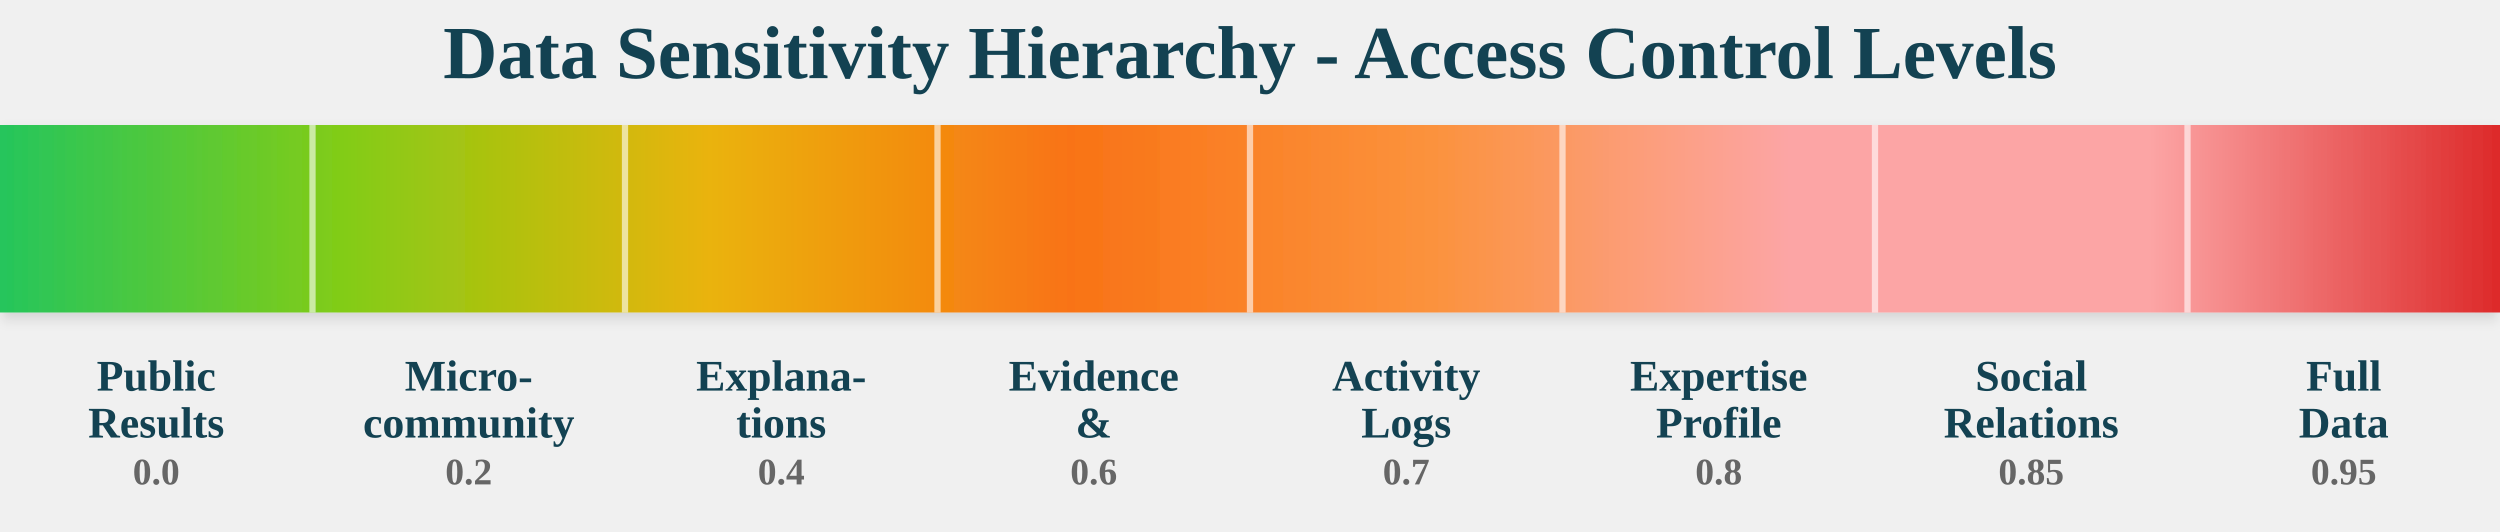
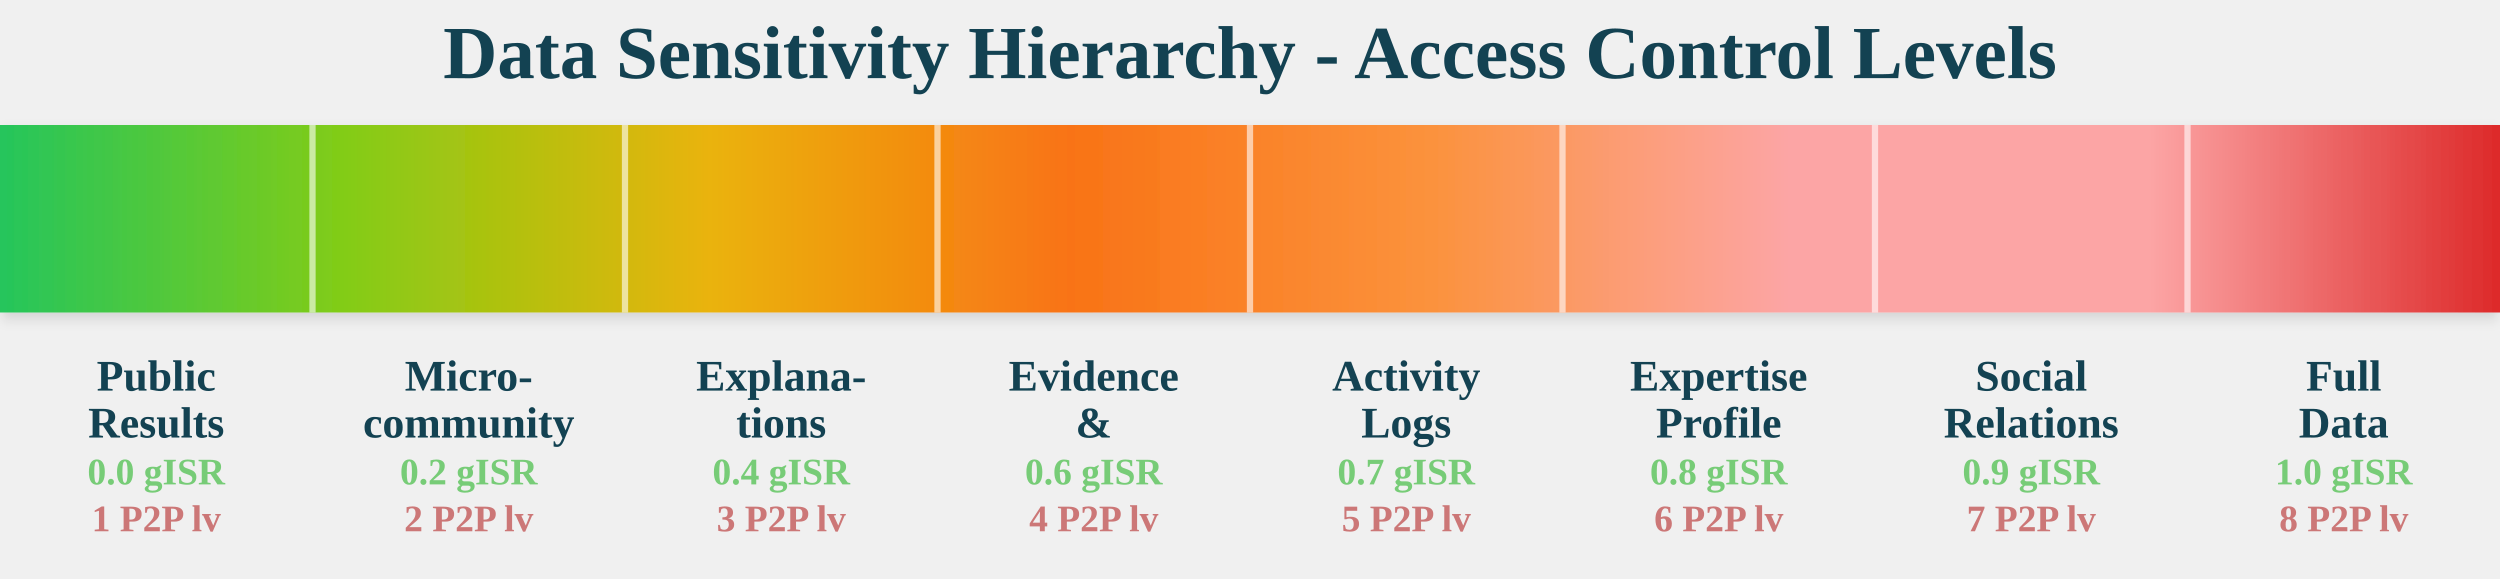
- <svg xmlns="http://www.w3.org/2000/svg" viewBox="0 0 800 170">
+ <svg xmlns="http://www.w3.org/2000/svg" viewBox="0 0 800 185">
  <defs>
    <linearGradient id="sensitivityGradient" x1="0%" y1="0%" x2="100%" y2="0%">
      <stop offset="0%" style="stop-color:#22C55E;stop-opacity:1" />
      <stop offset="14.28%" style="stop-color:#84CC16;stop-opacity:1" />
      <stop offset="28.56%" style="stop-color:#EAB308;stop-opacity:1" />
      <stop offset="42.84%" style="stop-color:#F97316;stop-opacity:1" />
      <stop offset="57.12%" style="stop-color:#FB923C;stop-opacity:1" />
      <stop offset="71.4%" style="stop-color:#FCA5A5;stop-opacity:1" />
      <stop offset="85.68%" style="stop-color:#FCA5A5;stop-opacity:1" />
      <stop offset="100%" style="stop-color:#DC2626;stop-opacity:1" />
    </linearGradient>
    <filter id="shadow" x="-50%" y="-50%" width="200%" height="200%">
      <feDropShadow dx="0" dy="2" stdDeviation="2" flood-opacity="0.12" />
    </filter>
  </defs>
  <text x="400" y="25" font-size="24" font-weight="bold" text-anchor="middle" fill="#134252">
    Data Sensitivity Hierarchy - Access Control Levels
  </text>
  <rect x="0" y="40" width="800" height="60" fill="url(#sensitivityGradient)" filter="url(#shadow)" />
  <g stroke="#FFF" stroke-width="2" opacity="0.6">
    <line x1="100" y1="40" x2="100" y2="100" />
    <line x1="200" y1="40" x2="200" y2="100" />
    <line x1="300" y1="40" x2="300" y2="100" />
    <line x1="400" y1="40" x2="400" y2="100" />
    <line x1="500" y1="40" x2="500" y2="100" />
    <line x1="600" y1="40" x2="600" y2="100" />
    <line x1="700" y1="40" x2="700" y2="100" />
  </g>
  <g font-size="14" font-weight="600" text-anchor="middle" fill="#134252">
    <text x="50" y="125">Public</text>
    <text x="50" y="140">Results</text>
-     <text x="50" y="155" font-size="12" fill="#666">0.0</text>
+     <text x="50" y="155" font-size="12" fill="#7c7">0.0 gISR</text>
+     <text x="50" y="170" font-size="12" fill="#c77">1 P2P lv</text>
    <text x="150" y="125">Micro-</text>
    <text x="150" y="140">community</text>
-     <text x="150" y="155" font-size="12" fill="#666">0.2</text>
+     <text x="150" y="155" font-size="12" fill="#7c7">0.2 gISR</text>
+     <text x="150" y="170" font-size="12" fill="#c77">2 P2P lv</text>
    <text x="250" y="125">Explana-</text>
    <text x="250" y="140">tions</text>
-     <text x="250" y="155" font-size="12" fill="#666">0.4</text>
+     <text x="250" y="155" font-size="12" fill="#7c7">0.4 gISR</text>
+     <text x="250" y="170" font-size="12" fill="#c77">3 P2P lv</text>
    <text x="350" y="125">Evidence</text>
    <text x="350" y="140">&amp;</text>
-     <text x="350" y="155" font-size="12" fill="#666">0.6</text>
+     <text x="350" y="155" font-size="12" fill="#7c7">0.6 gISR</text>
+     <text x="350" y="170" font-size="12" fill="#c77">4 P2P lv</text>
    <text x="450" y="125">Activity</text>
    <text x="450" y="140">Logs</text>
-     <text x="450" y="155" font-size="12" fill="#666">0.7</text>
+     <text x="450" y="155" font-size="12" fill="#7c7">0.7 gISR</text>
+     <text x="450" y="170" font-size="12" fill="#c77">5 P2P lv</text>
    <text x="550" y="125">Expertise</text>
    <text x="550" y="140">Profile</text>
-     <text x="550" y="155" font-size="12" fill="#666">0.8</text>
+     <text x="550" y="155" font-size="12" fill="#7c7">0.8 gISR</text>
+     <text x="550" y="170" font-size="12" fill="#c77">6 P2P lv</text>
    <text x="650" y="125">Social</text>
    <text x="650" y="140">Relations</text>
-     <text x="650" y="155" font-size="12" fill="#666">0.85</text>
+     <text x="650" y="155" font-size="12" fill="#7c7">0.9 gISR</text>
+     <text x="650" y="170" font-size="12" fill="#c77">7 P2P lv</text>
    <text x="750" y="125">Full</text>
    <text x="750" y="140">Data</text>
-     <text x="750" y="155" font-size="12" fill="#666">0.95</text>
+     <text x="750" y="155" font-size="12" fill="#7c7">1.0 gISR</text>
+     <text x="750" y="170" font-size="12" fill="#c77">8 P2P lv</text>
  </g>
</svg>
